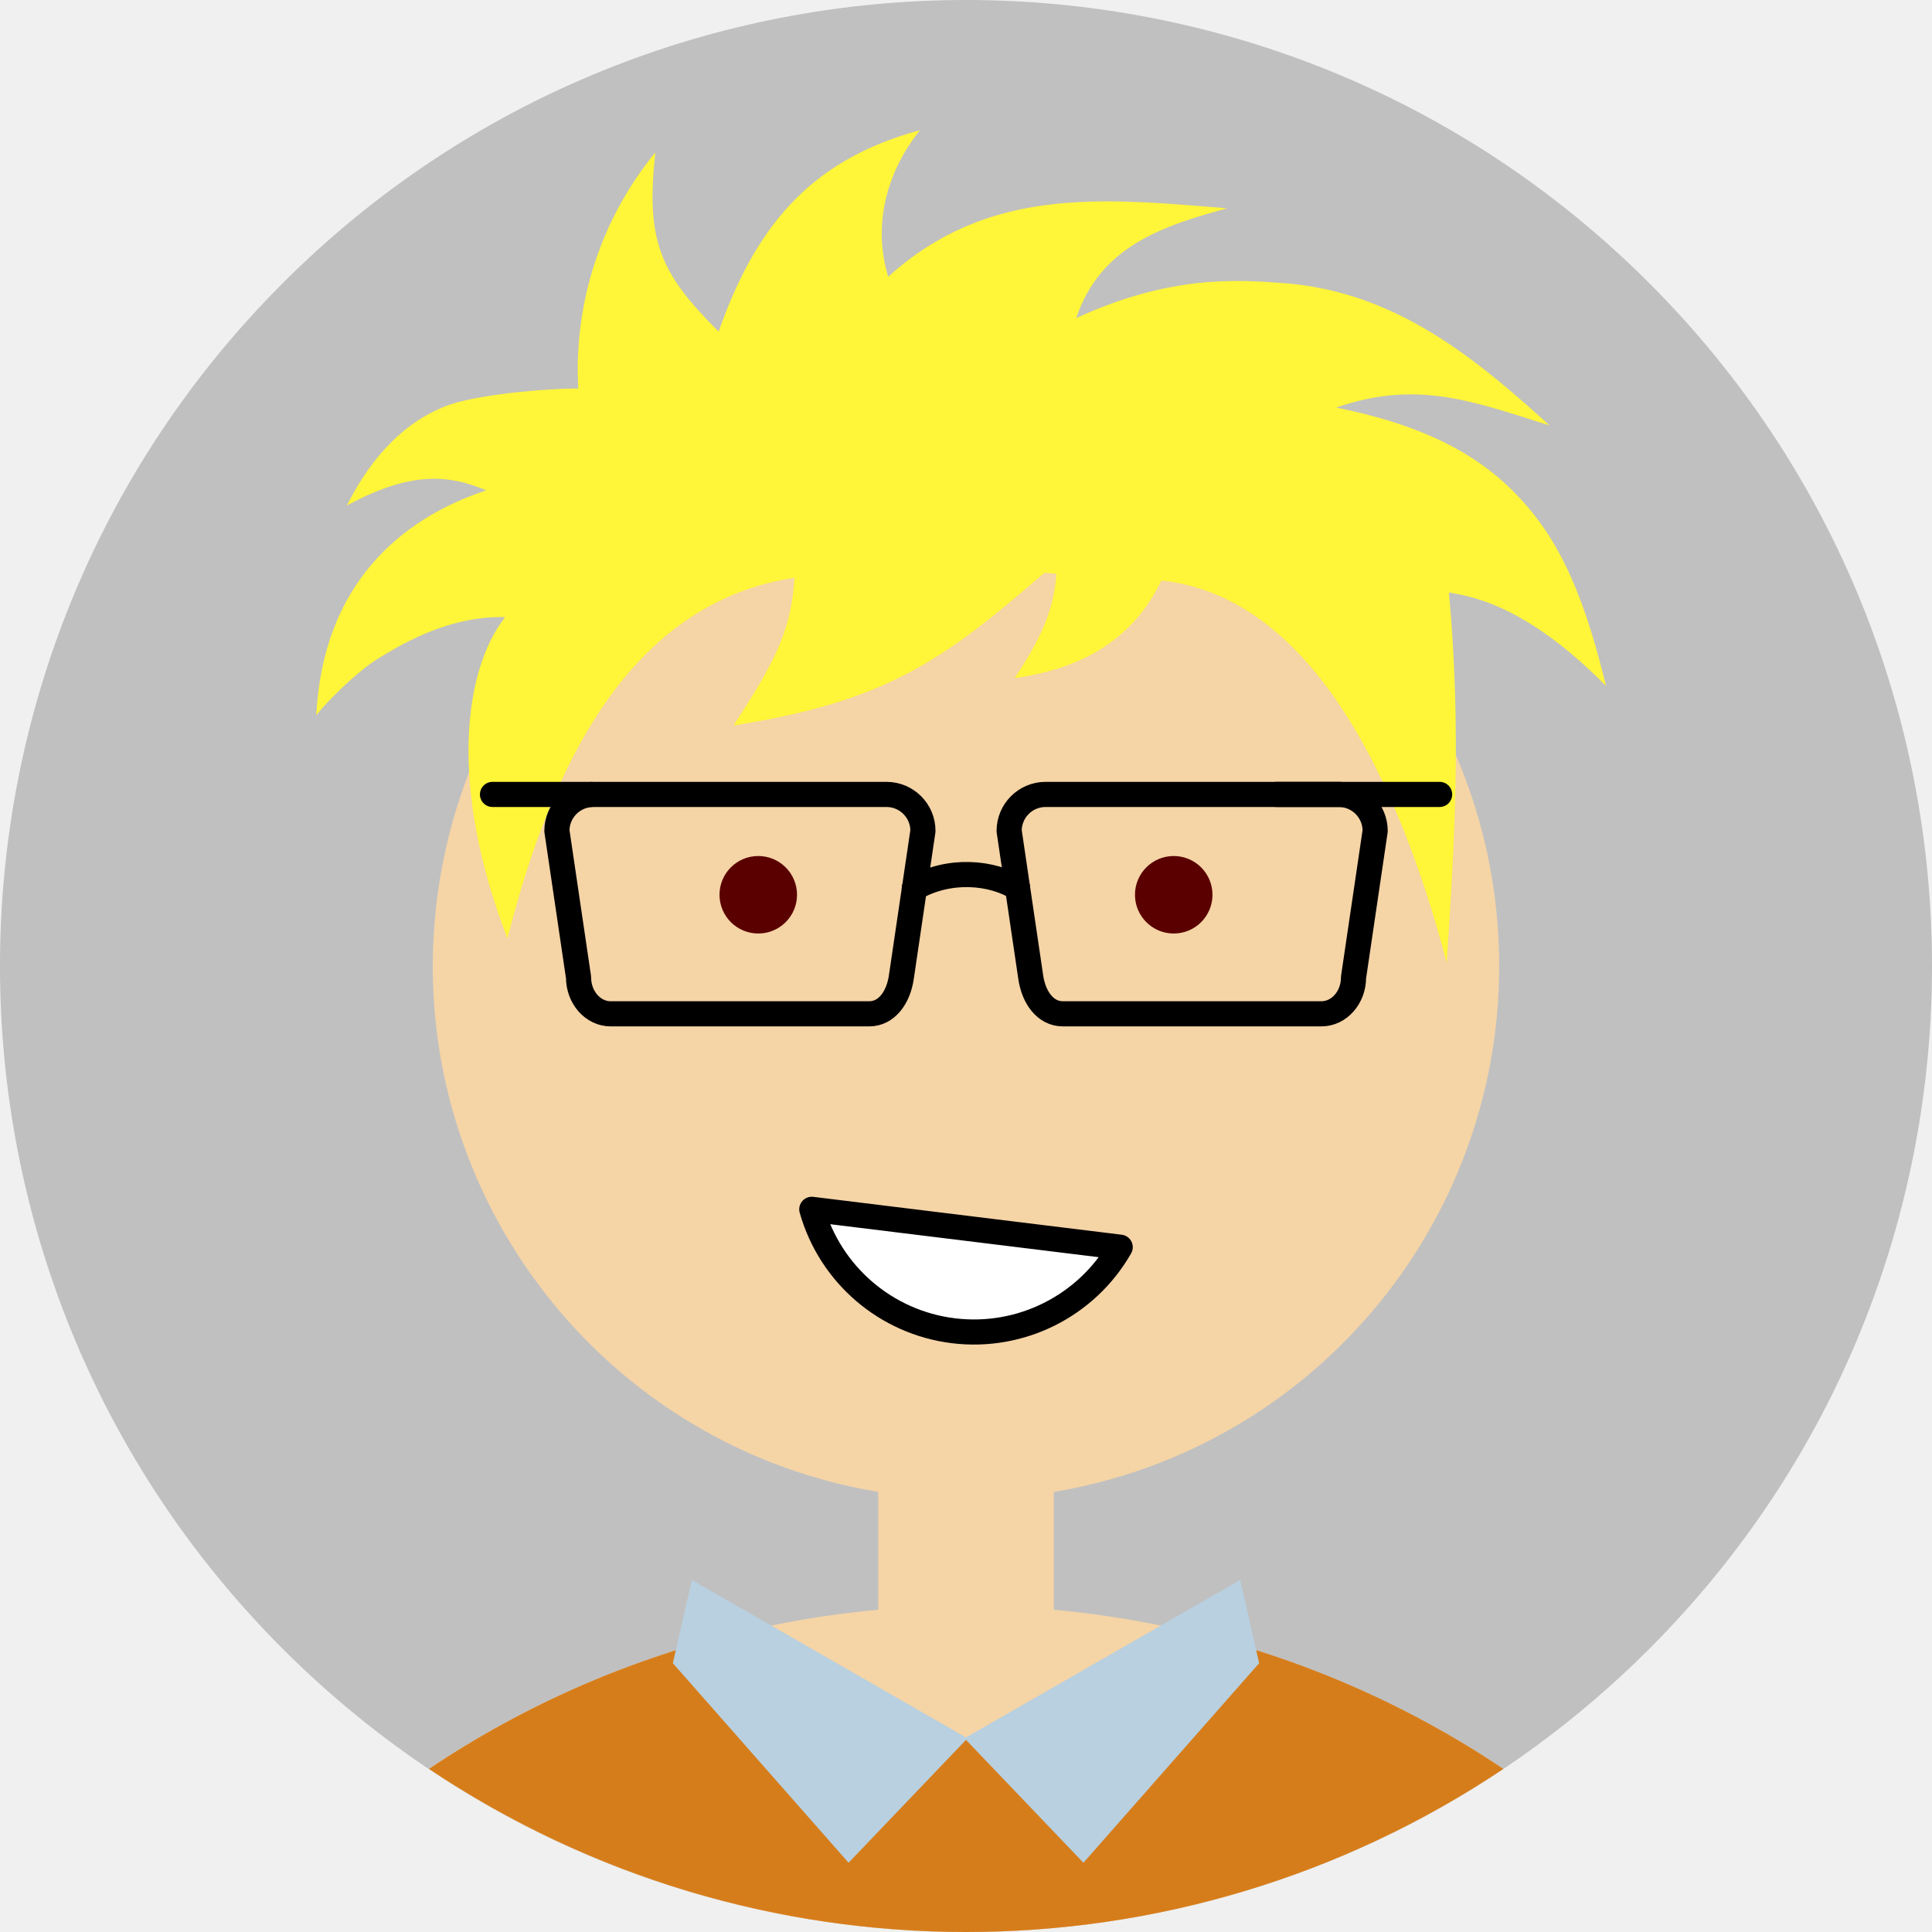
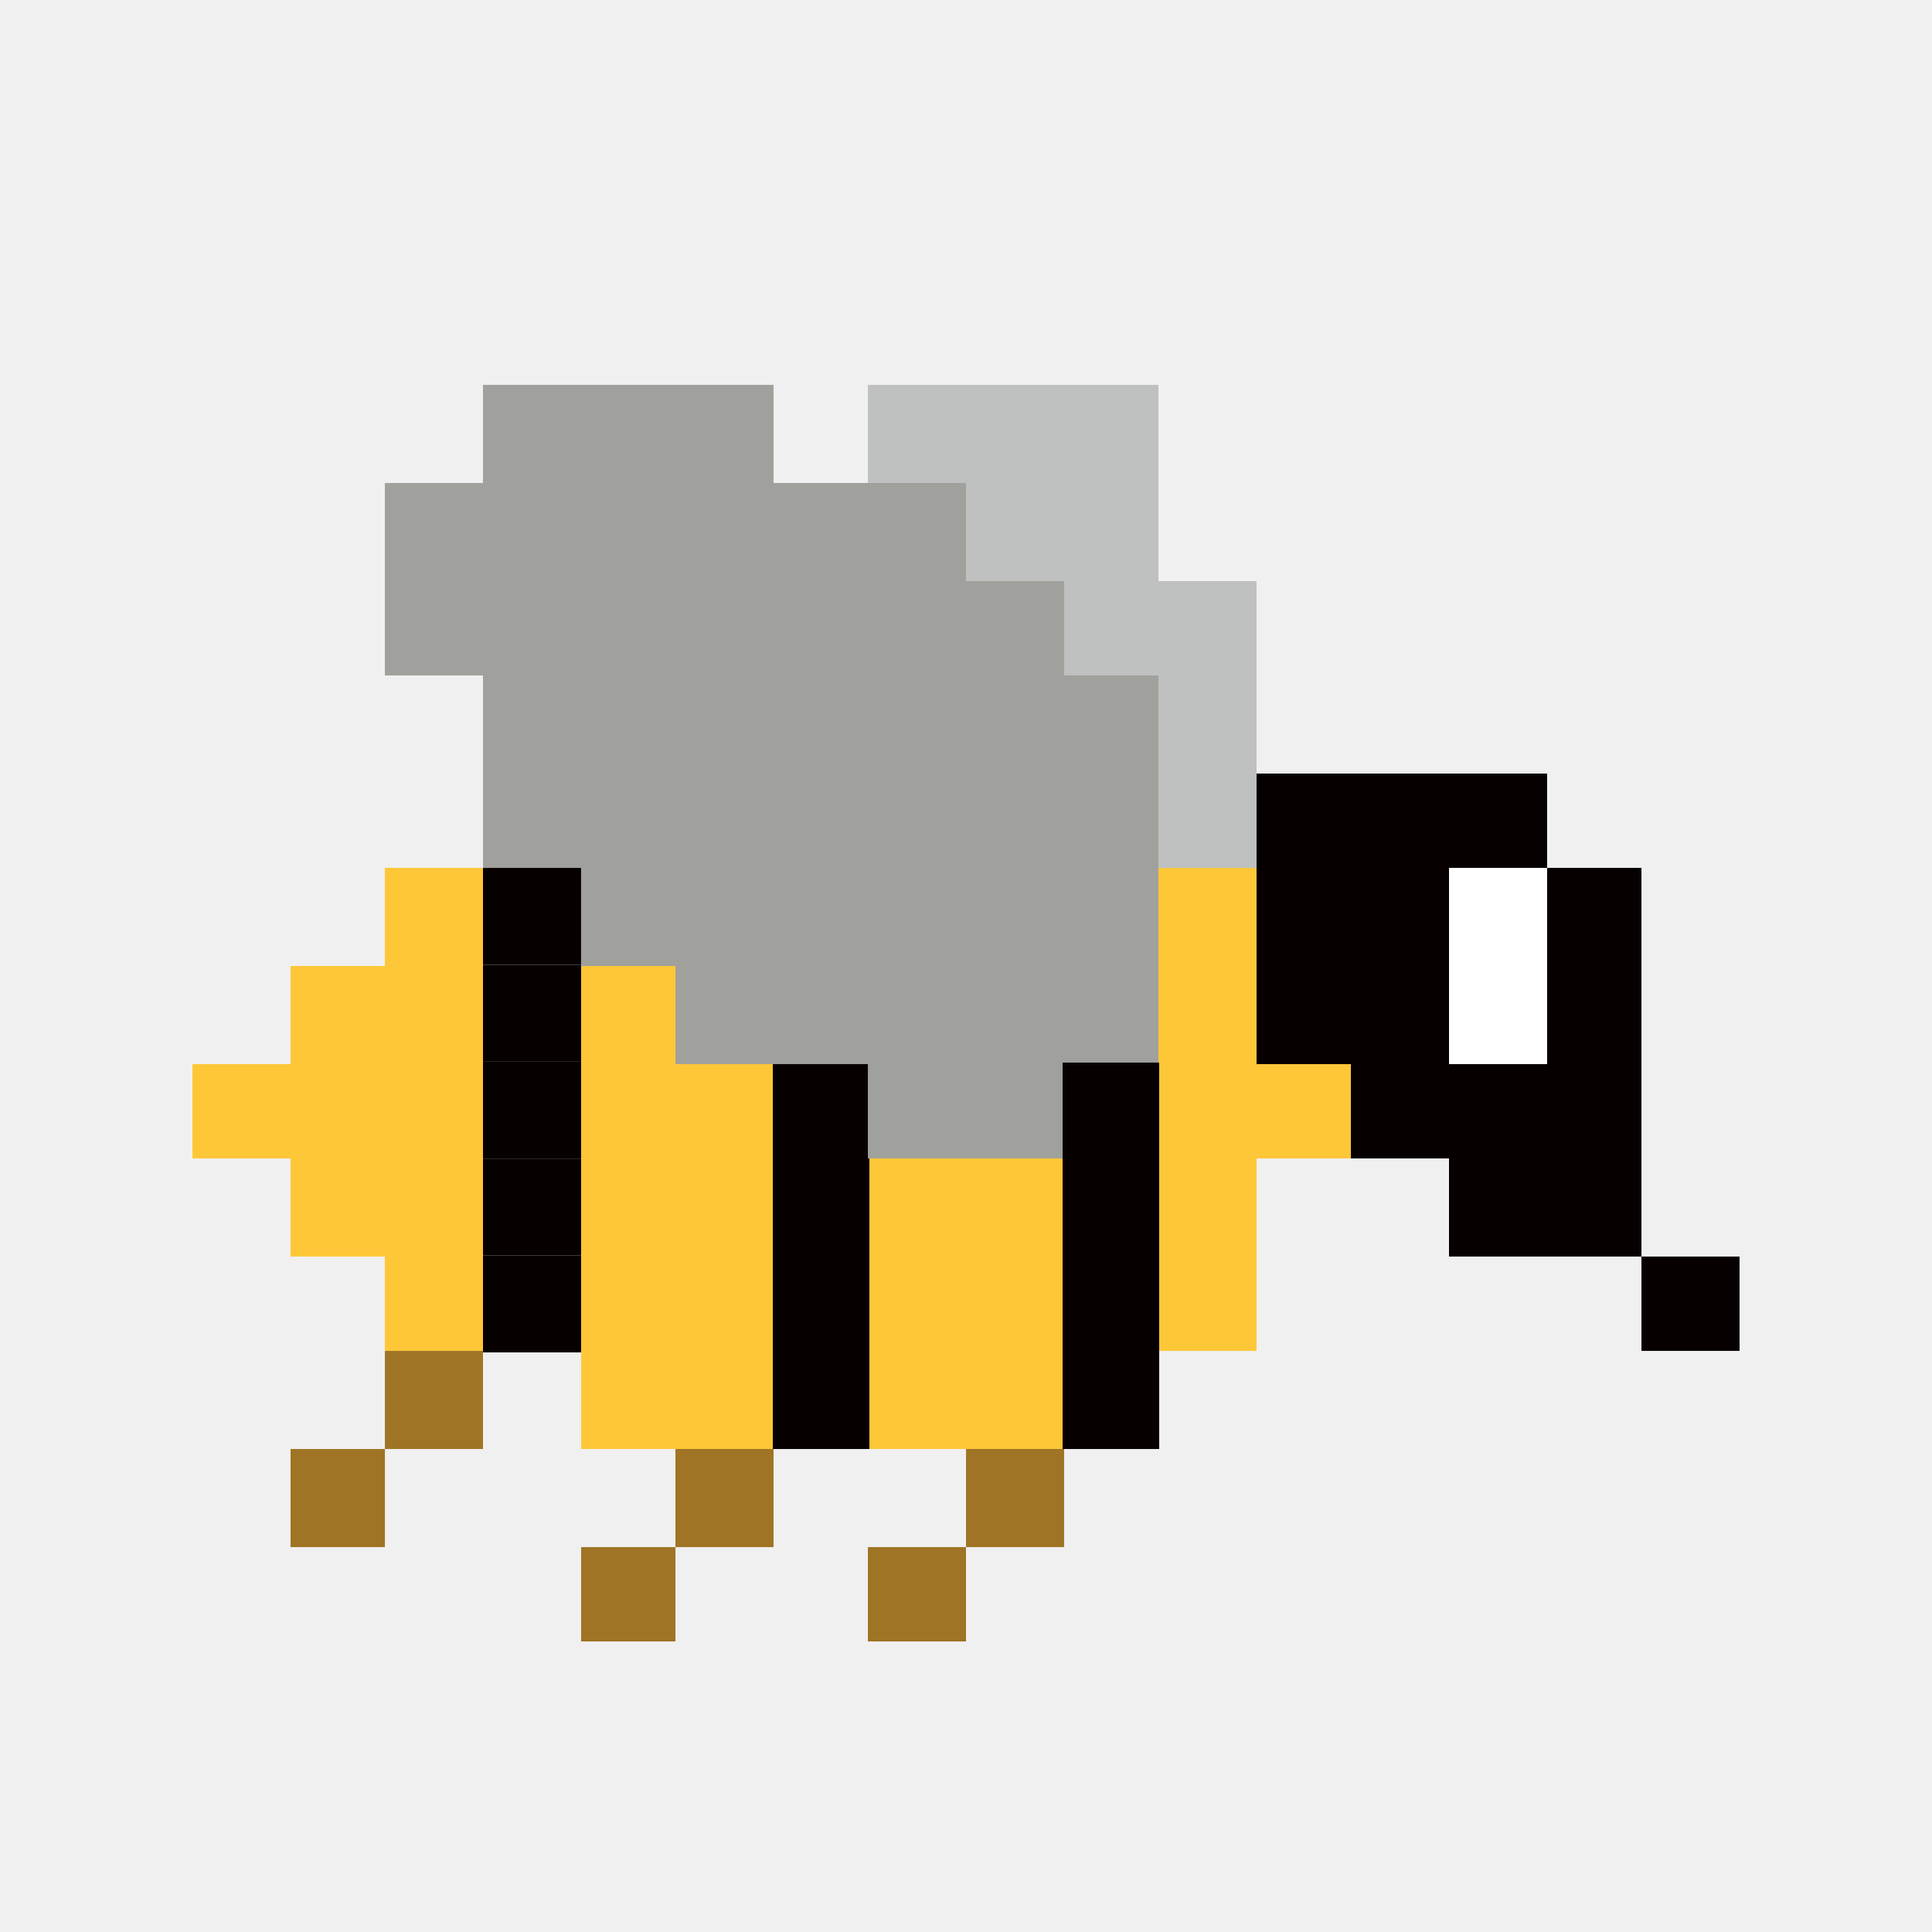
- <svg xmlns="http://www.w3.org/2000/svg" viewBox="0 0 231 231">
-   <path d="M33.83,33.83a115.5,115.5,0,1,1,0,163.34,115.49,115.49,0,0,1,0-163.34Z" style="fill:#C0C0C0;" />
-   <path d="m115.5 51.75a63.75 63.75 0 0 0-10.5 126.63v14.09a115.5 115.5 0 0 0-53.729 19.027 115.5 115.5 0 0 0 128.46 0 115.5 115.5 0 0 0-53.729-19.029v-14.084a63.75 63.75 0 0 0 53.25-62.881 63.75 63.75 0 0 0-63.65-63.75 63.75 63.75 0 0 0-0.1 0z" style="fill:#f5d4a6;" />
-   <path d="m141.75 195a114.79 114.79 0 0 1 38 16.5 115.53 115.53 0 0 1-128.46 0 114.79 114.79 0 0 1 38-16.5l26.23 13 26.27-13z" style="fill:#D67D1B;" />
-   <polygon points="115.5 208.03 115.5 207.74 82.72 188.91 80.45 198.86 101.46 222.72" style="fill:#b8d0e0;" />
-   <polygon points="115.5 208.03 115.5 207.74 148.28 188.91 150.55 198.86 129.54 222.72" style="fill:#b8d0e0;" />
-   <path d="m109.99 15.57c-13.46 3.63-19.789 11.95-24.069 24.08-7-7-8.731-10.82-7.561-21.43a41 41 0 0 0-9.27 24.988c0.037 7.678 5.646 13.939 12.697 15.297-13.315 5.811-15.258 22.033-14.045 33.524 5.769-11.861 14.254-20.981 27.258-22.951-0.43 6.6-2.51 10.22-7.29 17.66 18.29-2.86 25.119-7.82 37.15-18.24 0.46 0 1 0.089 1.461 0.121-0.33 3.56-1.091 6.56-5 12.46 9.53-1.32 14.721-5.801 17.539-11.671 8.886 0.953 15.836 6.785 21.26 14.818 1.928-15.211-4.477-26.6-19.807-34.036 1.417-2.697 8.014-11.925 17.661-15.721-1.424-0.286-2.888-0.495-4.403-0.611-5.71-0.42-13.62-1-24.89 4.17 2.85-8.51 10.21-11 18.05-13.12-15.131-1.25-28.61-2.59-40.53 8.18-1.9-6.21-0.181-12.54 3.789-17.52z" style="fill:#fff539;" />
-   <path d="m172.63 69.954c1.229 14.064 0.938 29.96 0.346 45.169 1.789 6.796 3.038 13.235 3.884 18.388l0.14-0.011c1 6.56 2.36 13.18 3.27 19.73 2-6.57 2.53-18.25 3.24-25.43 1.26-13 1.83-29.311-0.43-41.931-0.85-4.72-2.001-7.69-2.001-8.48 4.62 3.56 8.661 9.22 13.001 14.15-0.675-3.432-1.347-6.6-2.057-9.527-4.047-5.718-13.726-12.154-19.393-12.06z" style="fill:none;" />
-   <path d="m157.97 34.471c-10.339 2.758-17.715 13.543-19.132 16.24 15.33 7.436 20.783 17.96 21.278 33.517 5.953 8.818 10.066 20.289 12.857 30.895 0.876-13.178 1.819-27.726 0.266-44.28 2.57 0.449 9.137 1.393 18.781 11.17-2.116-8.732-4.567-15.31-8.454-20.283-4.56-5.84-10.999-10.431-23.809-13 9.65-3.34 16.27-0.77 25.5 2.13-8.139-7.431-16.474-14.219-27.287-16.389z" style="fill:#fff539;" />
-   <path d="m61.473 73.354c-7.256-0.775-13.024 2.375-16.262 5.388 0.738-0.454 1.387-0.742 1.849-0.742 0 0-1.52 10.359-1.62 11.519-1.56 19.73 1 43.401 6.37 62.471 1.31 4.69 1.19 3.089 1.89-0.911 1.753-10.061 3.389-24.703 6.974-38.864-5.068-17.627-4.251-32.403 0.799-38.861z" style="fill:none;" />
-   <path d="m69.09 43.21c-0.025 1.08-8e-3 2.161 0.052 3.24-3.84 0-12.46 0.72-16 2.16-4.45 1.8-8.48 5.48-11.67 11.83 7.3-3.94 11.899-3.85 16.66-1.81-10.39 3.45-19.52 11.37-20.32 26.9 1.146-1.505 4.608-4.979 7.139-6.628 0.09-0.059 0.174-0.106 0.262-0.159 3.714-2.321 9.049-5.125 15.181-4.955-5.05 6.458-6.682 20.434 0.282 38.428 1.787-7.057 4.057-13.994 7.068-20.184-1e-3 -11.664 2.076-27.774 15.391-33.585-7.051-2.154-12.709-7.991-14.043-15.236z" style="fill:#fff539;" />
-   <path d="m70.959 94.985h35.031c2.409 1e-5 4.361 1.952 4.361 4.361l-2.586 17.511c-0.351 2.38-1.722 4.361-3.846 4.361h-30.9c-2.124-1e-5 -3.846-1.952-3.846-4.361l-2.586-17.511c1e-5 -2.408 1.953-4.361 4.361-4.361z" style="fill:none;stroke-linecap:round;stroke-linejoin:round;stroke-width:3.005px;stroke:#000;" />
-   <path d="m160.05 94.985h-35.031c-2.409 1e-5 -4.361 1.952-4.361 4.361l2.586 17.511c0.351 2.38 1.722 4.361 3.846 4.361h30.9c2.124-1e-5 3.846-1.952 3.846-4.361l2.586-17.511c-1e-5 -2.408-1.953-4.361-4.361-4.361z" style="fill:none;stroke-linecap:round;stroke-linejoin:round;stroke-width:3.005px;stroke:#000;" />
-   <path d="m90.607 102.35a4.634 4.633 0 1 0 4.689 4.634 4.634 4.633 0 0 0-4.689-4.634zm49.72 0a4.634 4.633 0 1 0 4.644 4.634 4.634 4.633 0 0 0-4.644-4.634z" style="fill:#5a0000;" />
-   <path d="m70.66 94.985h-11.775" style="fill:none;stroke-linecap:round;stroke-linejoin:round;stroke-width:3.005px;stroke:#000;" />
-   <path d="m172.13 94.985h-19.484" style="fill:none;stroke-linecap:round;stroke-linejoin:round;stroke-width:3.005px;stroke:#000;" />
-   <path d="m109.32 106.2c4.205-2.427 9.304-1.913 12.353-0.026" style="fill:none;stroke-linecap:round;stroke-linejoin:round;stroke-width:3.005px;stroke:#000;" />
-   <path d="m148.33 109.79-5.763-8.232" style="fill:none;stroke-linecap:round;stroke-linejoin:round;stroke-width:4;stroke:none;" />
-   <path d="m156.27 105-2.403-3.433" style="fill:none;stroke-linecap:round;stroke-linejoin:round;stroke-width:4;stroke:none;" />
-   <path d="m82.748 114.34-8.949-12.784" style="fill:none;stroke-linecap:round;stroke-linejoin:round;stroke-width:4;stroke:none;" />
-   <path d="m91.408 109.79-5.763-8.232" style="fill:none;stroke-linecap:round;stroke-linejoin:round;stroke-width:4;stroke:none;" />
-   <path d="m97.06 144.59a20.15 20.15 0 0 0 36.88 4.53z" style="fill:#fff;stroke-linecap:round;stroke-linejoin:round;stroke-width:3px;stroke:#000;" />
+ <svg xmlns="http://www.w3.org/2000/svg" version="1.1" x="0px" y="0px" viewBox="0 0 512 512" style="enable-background:new 0 0 512 512;" xml:space="preserve">
+   <g id="bee">
+     <g>
+       <polygon style="fill:#FEC738;" points="102,256 77,256 77,282 51,282 51,307 77,307 77,333 102,333 102,358 128,358 128,332.8     128,307.2 128,281.6 128,256 128,230 102,230   " />
+       <polygon style="fill:#FEC738;" points="179,256 154,256 154,281.6 154,307.2 154,332.8 154,358.4 154,384 179.2,384 205,384     205,358.4 205,332.8 205,307.2 205,282 179,282   " />
+       <polygon style="fill:#FEC738;" points="333,282 333,256 333,230 307,230 307,256 307,281.6 307,307.2 307,332.8 307,358 333,358     333,332.8 333,307 358,307 358,282   " />
+       <polygon style="fill:#FEC738;" points="230,307 230,332.8 230,358.4 230,384 256,384 282,384 282,358.4 282,332.8 282,307     256,307   " />
+     </g>
+     <polygon style="fill:#BFC0C0;" points="307,154 307,128 307,102 281.6,102 256,102 230,102 230,128 256,128 256,154 282,154    282,179 307,179 307,204.8 307,230 333,230 333,204.8 333,179.2 333,154  " />
+     <rect x="128" y="230" style="fill:#070000;" width="26" height="25.68" />
+     <rect x="128" y="255.68" style="fill:#070000;" width="26" height="25.68" />
+     <polygon style="fill:#FFFFFF;" points="384,230 384,256 384,282 410,282 410,256 410,230  " />
+     <rect x="128" y="281.36" style="fill:#070000;" width="26" height="25.68" />
+     <rect x="204.8" y="281.6" style="fill:#070000;" width="25.6" height="25.6" />
+     <polygon style="fill:#A0A09C;" points="282,179 282,154 256,154 256,128 230.4,128 205,128 205,102 179.2,102 153.6,102 128,102    128,128 102,128 102,153.6 102,179 128,179 128,204.8 128,230 154,230 154,256 179,256 179,282 204.8,282 230,282 230,307 256,307    282,307 282,282 307,282 307,256 307,230.4 307,204.8 307,179  " />
+     <rect x="281.6" y="281.6" style="fill:#070000;" width="25.6" height="25.6" />
+     <rect x="128" y="307.04" style="fill:#070000;" width="26" height="25.68" />
+     <rect x="204.8" y="307.2" style="fill:#070000;" width="25.6" height="25.6" />
+     <rect x="281.6" y="307.2" style="fill:#070000;" width="25.6" height="25.6" />
+     <rect x="128" y="332.72" style="fill:#070000;" width="26" height="25.68" />
+     <rect x="204.8" y="332.8" style="fill:#070000;" width="25.6" height="25.6" />
+     <rect x="281.6" y="332.8" style="fill:#070000;" width="25.6" height="25.6" />
+     <g>
+       <polygon style="fill:#070000;" points="435,281.6 435,256 435,230 410,230 410,256 410,282 384,282 384,256 384,230 410,230     410,205 384,205 358.4,205 333,205 333,230.4 333,256 333,282 358,282 358,307 384,307 384,333 409.6,333 435,333 435,307.2   " />
+       <rect x="435" y="333" style="fill:#070000;" width="26" height="25" />
+     </g>
+     <rect x="204.8" y="358.4" style="fill:#070000;" width="25.6" height="25.6" />
+     <rect x="281.6" y="358.4" style="fill:#070000;" width="25.6" height="25.6" />
+     <g>
+       <rect x="102" y="358" style="fill:#9F7424;" width="26" height="26" />
+       <rect x="77" y="384" style="fill:#9F7424;" width="25" height="26" />
+       <rect x="179" y="384" style="fill:#9F7424;" width="26" height="26" />
+       <rect x="256" y="384" style="fill:#9F7424;" width="26" height="26" />
+       <rect x="154" y="410" style="fill:#9F7424;" width="25" height="25" />
+       <rect x="230" y="410" style="fill:#9F7424;" width="26" height="25" />
+     </g>
+   </g>
+   <g id="Layer_1">
+ </g>
</svg>
